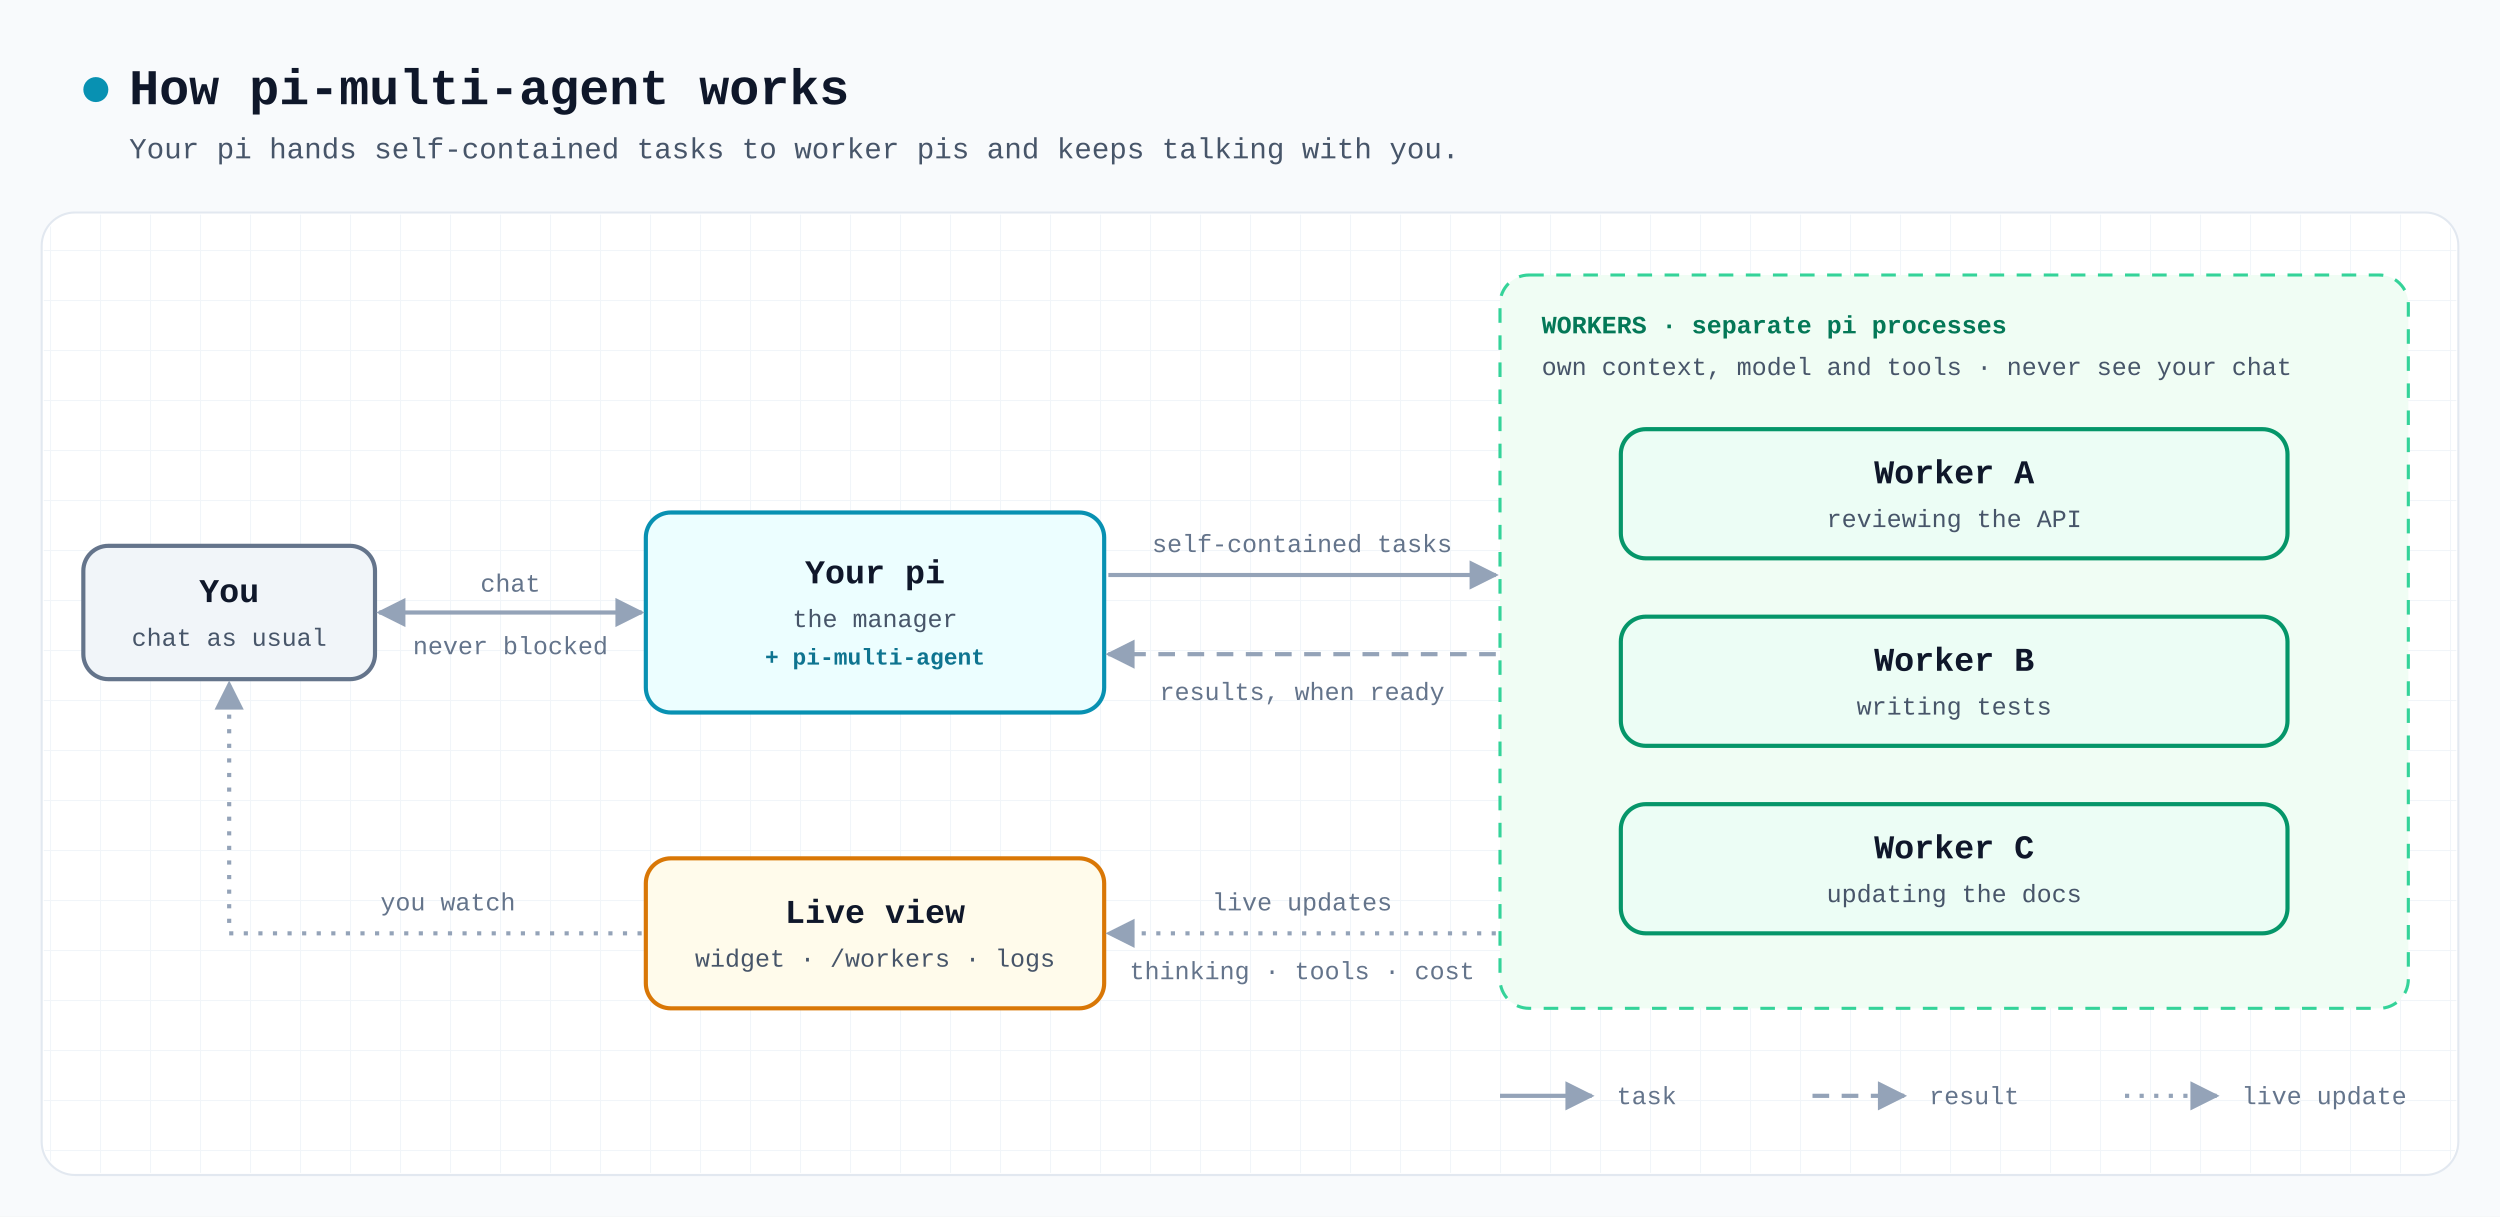
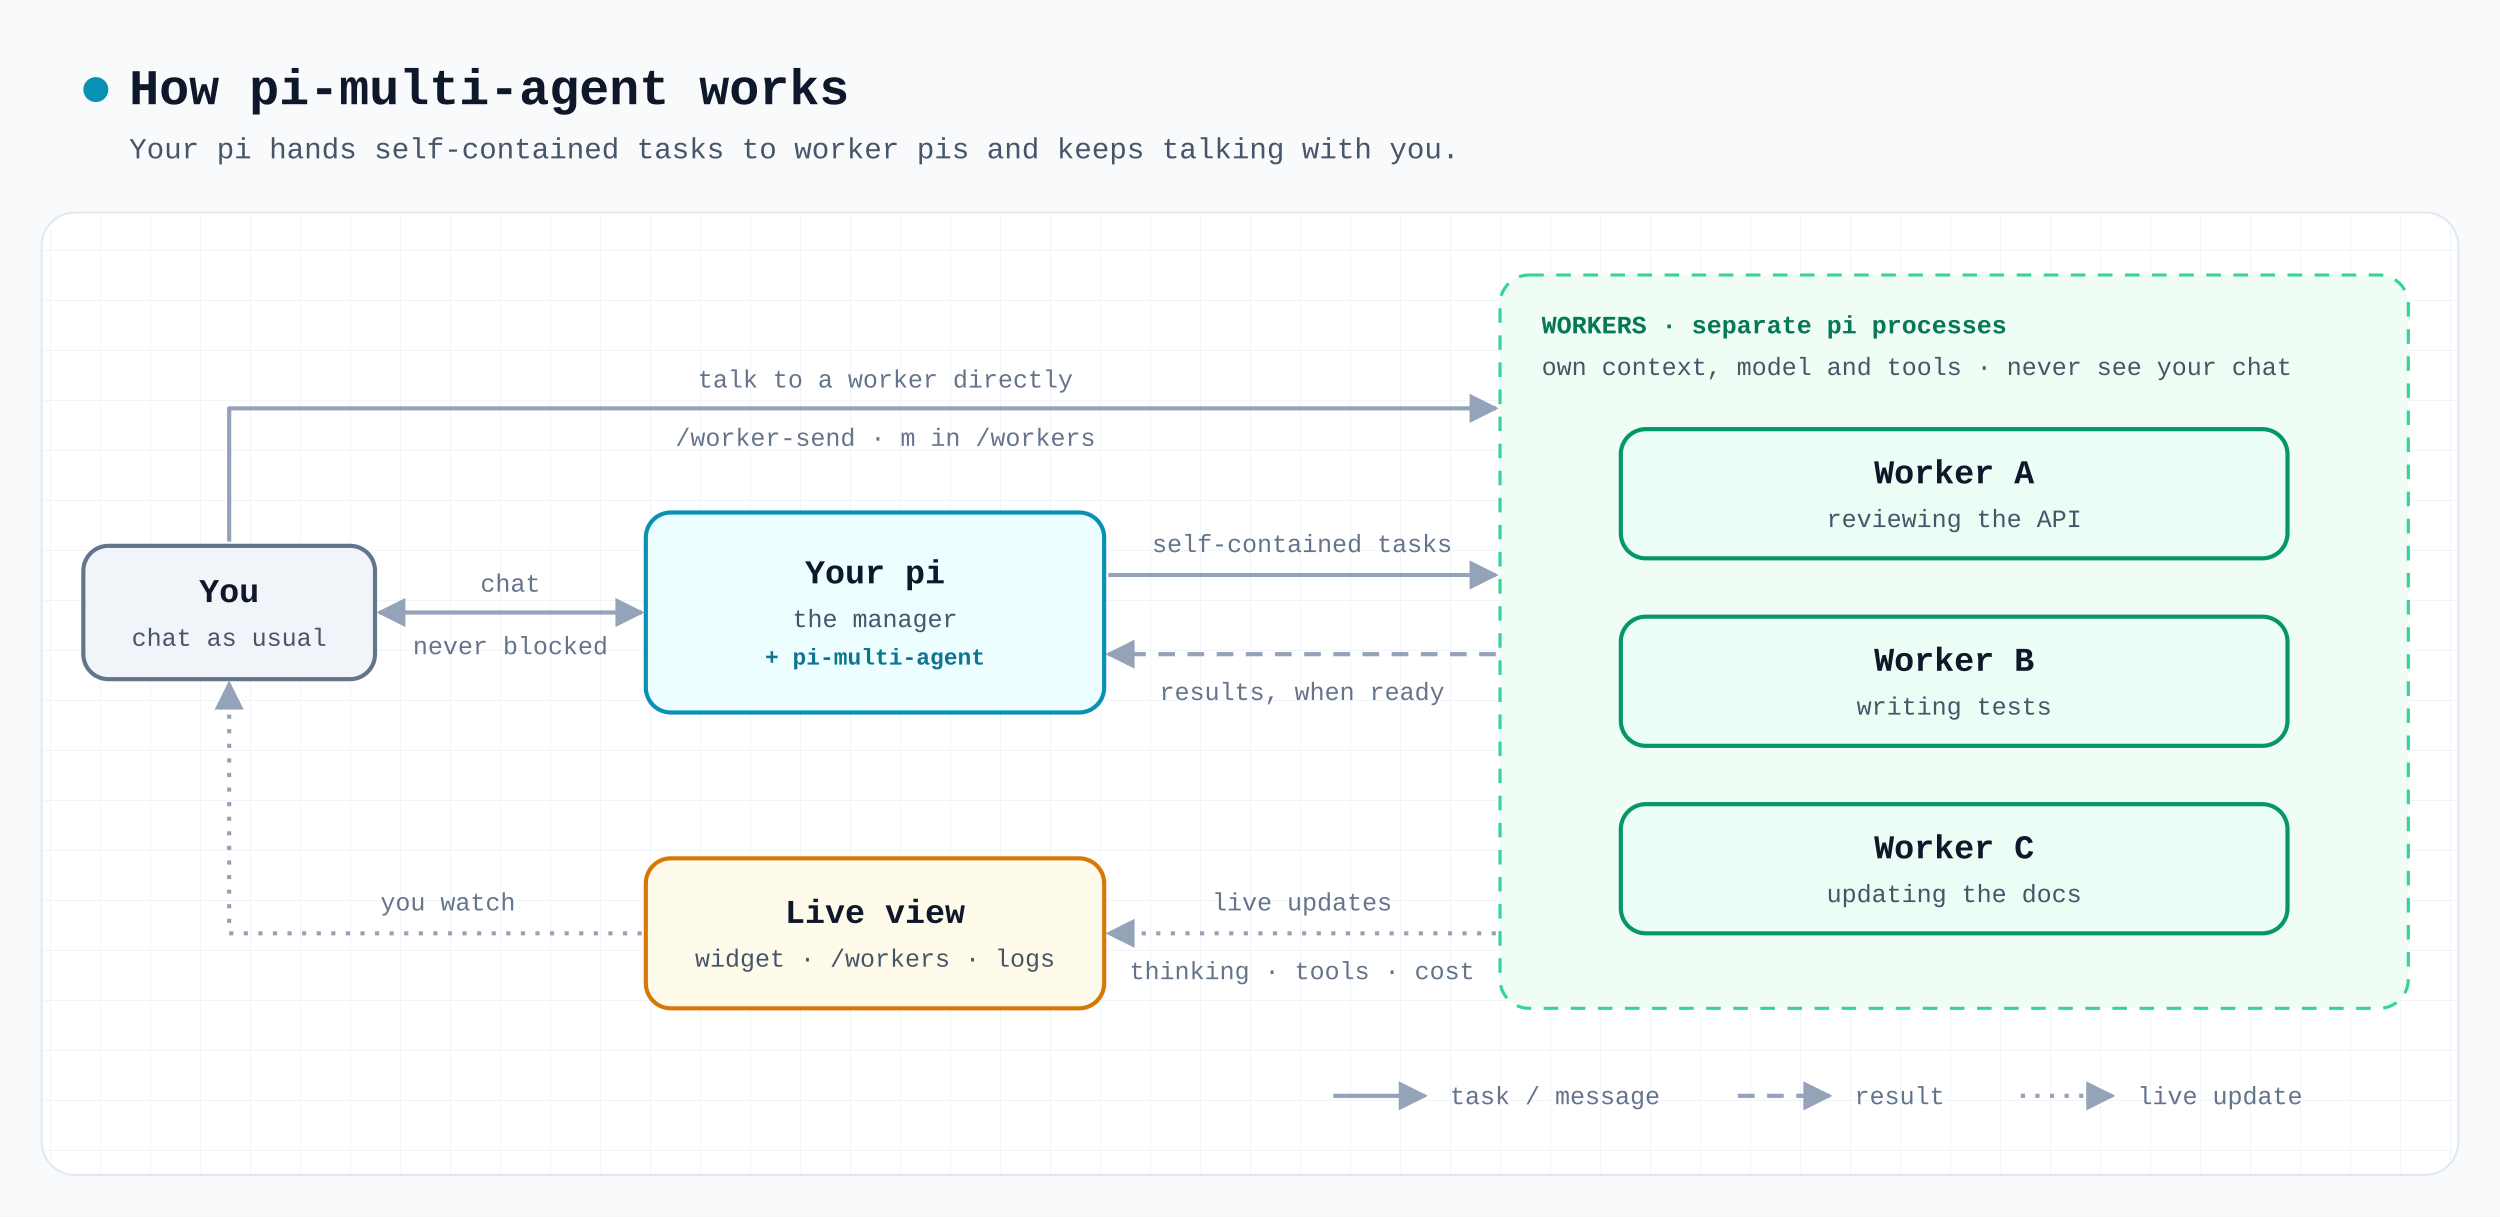
<svg xmlns="http://www.w3.org/2000/svg" viewBox="0 0 1200 584" width="1200" height="584" font-family="ui-monospace, SFMono-Regular, Menlo, Consolas, 'Liberation Mono', monospace" role="img" aria-labelledby="t d">
  <defs>
    <marker id="a" viewBox="0 0 10 10" refX="9" refY="5" markerWidth="7" markerHeight="7" orient="auto-start-reverse">
      <path d="M0 0L10 5L0 10z" fill="#94A3B8" />
    </marker>
    <pattern id="g" width="24" height="24" patternUnits="userSpaceOnUse">
      <path d="M24 0H0V24" fill="none" stroke="#F1F5F9" stroke-width="1" />
    </pattern>
  </defs>
  <rect width="1200" height="584" fill="#F8FAFC" />
  <circle cx="46" cy="43" r="6" fill="#0891B2" />
  <text x="62" y="50" font-size="24" font-weight="700" fill="#0F172A" text-anchor="start">How pi-multi-agent works</text>
  <text x="62" y="76" font-size="14" font-weight="400" fill="#475569" text-anchor="start">Your pi hands self-contained tasks to worker pis and keeps talking with you.</text>
  <rect x="20" y="102" width="1160" height="462" rx="16" fill="#FFFFFF" stroke="#E2E8F0" />
  <rect x="21" y="103" width="1158" height="460" rx="15" fill="url(#g)" />
  <rect x="720" y="132" width="436" height="352" rx="14" fill="#F0FDF4" stroke="#34D399" stroke-width="1.5" stroke-dasharray="7 6" />
  <text x="740" y="160" font-size="12" font-weight="700" fill="#047857" text-anchor="start">WORKERS · separate pi processes</text>
  <text x="740" y="180" font-size="12" font-weight="400" fill="#475569" text-anchor="start">own context, model and tools · never see your chat</text>
  <rect x="778" y="206" width="320" height="62" rx="12" fill="#ECFDF5" stroke="#059669" stroke-width="2" />
  <text x="938" y="232" font-size="16" font-weight="700" fill="#0F172A" text-anchor="middle">Worker A</text>
  <text x="938" y="253" font-size="12" font-weight="400" fill="#475569" text-anchor="middle">reviewing the API</text>
  <rect x="778" y="296" width="320" height="62" rx="12" fill="#ECFDF5" stroke="#059669" stroke-width="2" />
  <text x="938" y="322" font-size="16" font-weight="700" fill="#0F172A" text-anchor="middle">Worker B</text>
  <text x="938" y="343" font-size="12" font-weight="400" fill="#475569" text-anchor="middle">writing tests</text>
  <rect x="778" y="386" width="320" height="62" rx="12" fill="#ECFDF5" stroke="#059669" stroke-width="2" />
  <text x="938" y="412" font-size="16" font-weight="700" fill="#0F172A" text-anchor="middle">Worker C</text>
  <text x="938" y="433" font-size="12" font-weight="400" fill="#475569" text-anchor="middle">updating the docs</text>
  <rect x="40" y="262" width="140" height="64" rx="12" fill="#F1F5F9" stroke="#64748B" stroke-width="2" />
  <text x="110" y="289" font-size="16" font-weight="700" fill="#0F172A" text-anchor="middle">You</text>
  <text x="110" y="310" font-size="12" font-weight="400" fill="#475569" text-anchor="middle">chat as usual</text>
  <rect x="310" y="246" width="220" height="96" rx="12" fill="#ECFEFF" stroke="#0891B2" stroke-width="2" />
  <text x="420" y="280" font-size="16" font-weight="700" fill="#0F172A" text-anchor="middle">Your pi</text>
  <text x="420" y="301" font-size="12" font-weight="400" fill="#475569" text-anchor="middle">the manager</text>
  <text x="420" y="319" font-size="11" font-weight="700" fill="#0E7490" text-anchor="middle">+ pi-multi-agent</text>
  <rect x="310" y="412" width="220" height="72" rx="12" fill="#FFFBEB" stroke="#D97706" stroke-width="2" />
  <text x="420" y="443" font-size="16" font-weight="700" fill="#0F172A" text-anchor="middle">Live view</text>
  <text x="420" y="464" font-size="12" font-weight="400" fill="#475569" text-anchor="middle">widget · /workers · logs</text>
  <path d="M182 294H308" fill="none" stroke="#94A3B8" stroke-width="2" stroke-linejoin="round" marker-end="url(#a)" marker-start="url(#a)" />
  <text x="245" y="284" font-size="12" font-weight="400" fill="#64748B" text-anchor="middle">chat</text>
  <text x="245" y="314" font-size="12" font-weight="400" fill="#64748B" text-anchor="middle">never blocked</text>
+   <path d="M110 260V196H718" fill="none" stroke="#94A3B8" stroke-width="2" stroke-linejoin="round" marker-end="url(#a)" />
+   <text x="425" y="186" font-size="12" font-weight="400" fill="#64748B" text-anchor="middle">talk to a worker directly</text>
+   <text x="425" y="214" font-size="12" font-weight="400" fill="#64748B" text-anchor="middle">/worker-send · m in /workers</text>
  <path d="M532 276H718" fill="none" stroke="#94A3B8" stroke-width="2" stroke-linejoin="round" marker-end="url(#a)" />
  <text x="625" y="265" font-size="12" font-weight="400" fill="#64748B" text-anchor="middle">self-contained tasks</text>
  <path d="M718 314H532" fill="none" stroke="#94A3B8" stroke-width="2" stroke-linejoin="round" stroke-dasharray="8 6" marker-end="url(#a)" />
  <text x="625" y="336" font-size="12" font-weight="400" fill="#64748B" text-anchor="middle">results, when ready</text>
  <path d="M718 448H532" fill="none" stroke="#94A3B8" stroke-width="2" stroke-linejoin="round" stroke-dasharray="2 5" marker-end="url(#a)" />
  <text x="625" y="437" font-size="12" font-weight="400" fill="#64748B" text-anchor="middle">live updates</text>
  <text x="625" y="470" font-size="12" font-weight="400" fill="#64748B" text-anchor="middle">thinking · tools · cost</text>
  <path d="M308 448H110V328" fill="none" stroke="#94A3B8" stroke-width="2" stroke-linejoin="round" stroke-dasharray="2 5" marker-end="url(#a)" />
  <text x="215" y="437" font-size="12" font-weight="400" fill="#64748B" text-anchor="middle">you watch</text>
-   <path d="M720 526H764" fill="none" stroke="#94A3B8" stroke-width="2" stroke-linejoin="round" marker-end="url(#a)" />
-   <text x="776" y="530" font-size="12" font-weight="400" fill="#64748B" text-anchor="start">task</text>
-   <path d="M870 526H914" fill="none" stroke="#94A3B8" stroke-width="2" stroke-linejoin="round" stroke-dasharray="8 6" marker-end="url(#a)" />
-   <text x="926" y="530" font-size="12" font-weight="400" fill="#64748B" text-anchor="start">result</text>
-   <path d="M1020 526H1064" fill="none" stroke="#94A3B8" stroke-width="2" stroke-linejoin="round" stroke-dasharray="2 5" marker-end="url(#a)" />
-   <text x="1076" y="530" font-size="12" font-weight="400" fill="#64748B" text-anchor="start">live update</text>
+   <path d="M640 526H684" fill="none" stroke="#94A3B8" stroke-width="2" stroke-linejoin="round" marker-end="url(#a)" />
+   <text x="696" y="530" font-size="12" font-weight="400" fill="#64748B" text-anchor="start">task / message</text>
+   <path d="M834.2 526H878.2" fill="none" stroke="#94A3B8" stroke-width="2" stroke-linejoin="round" stroke-dasharray="8 6" marker-end="url(#a)" />
+   <text x="890.2" y="530" font-size="12" font-weight="400" fill="#64748B" text-anchor="start">result</text>
+   <path d="M970 526H1014" fill="none" stroke="#94A3B8" stroke-width="2" stroke-linejoin="round" stroke-dasharray="2 5" marker-end="url(#a)" />
+   <text x="1026" y="530" font-size="12" font-weight="400" fill="#64748B" text-anchor="start">live update</text>
</svg>
